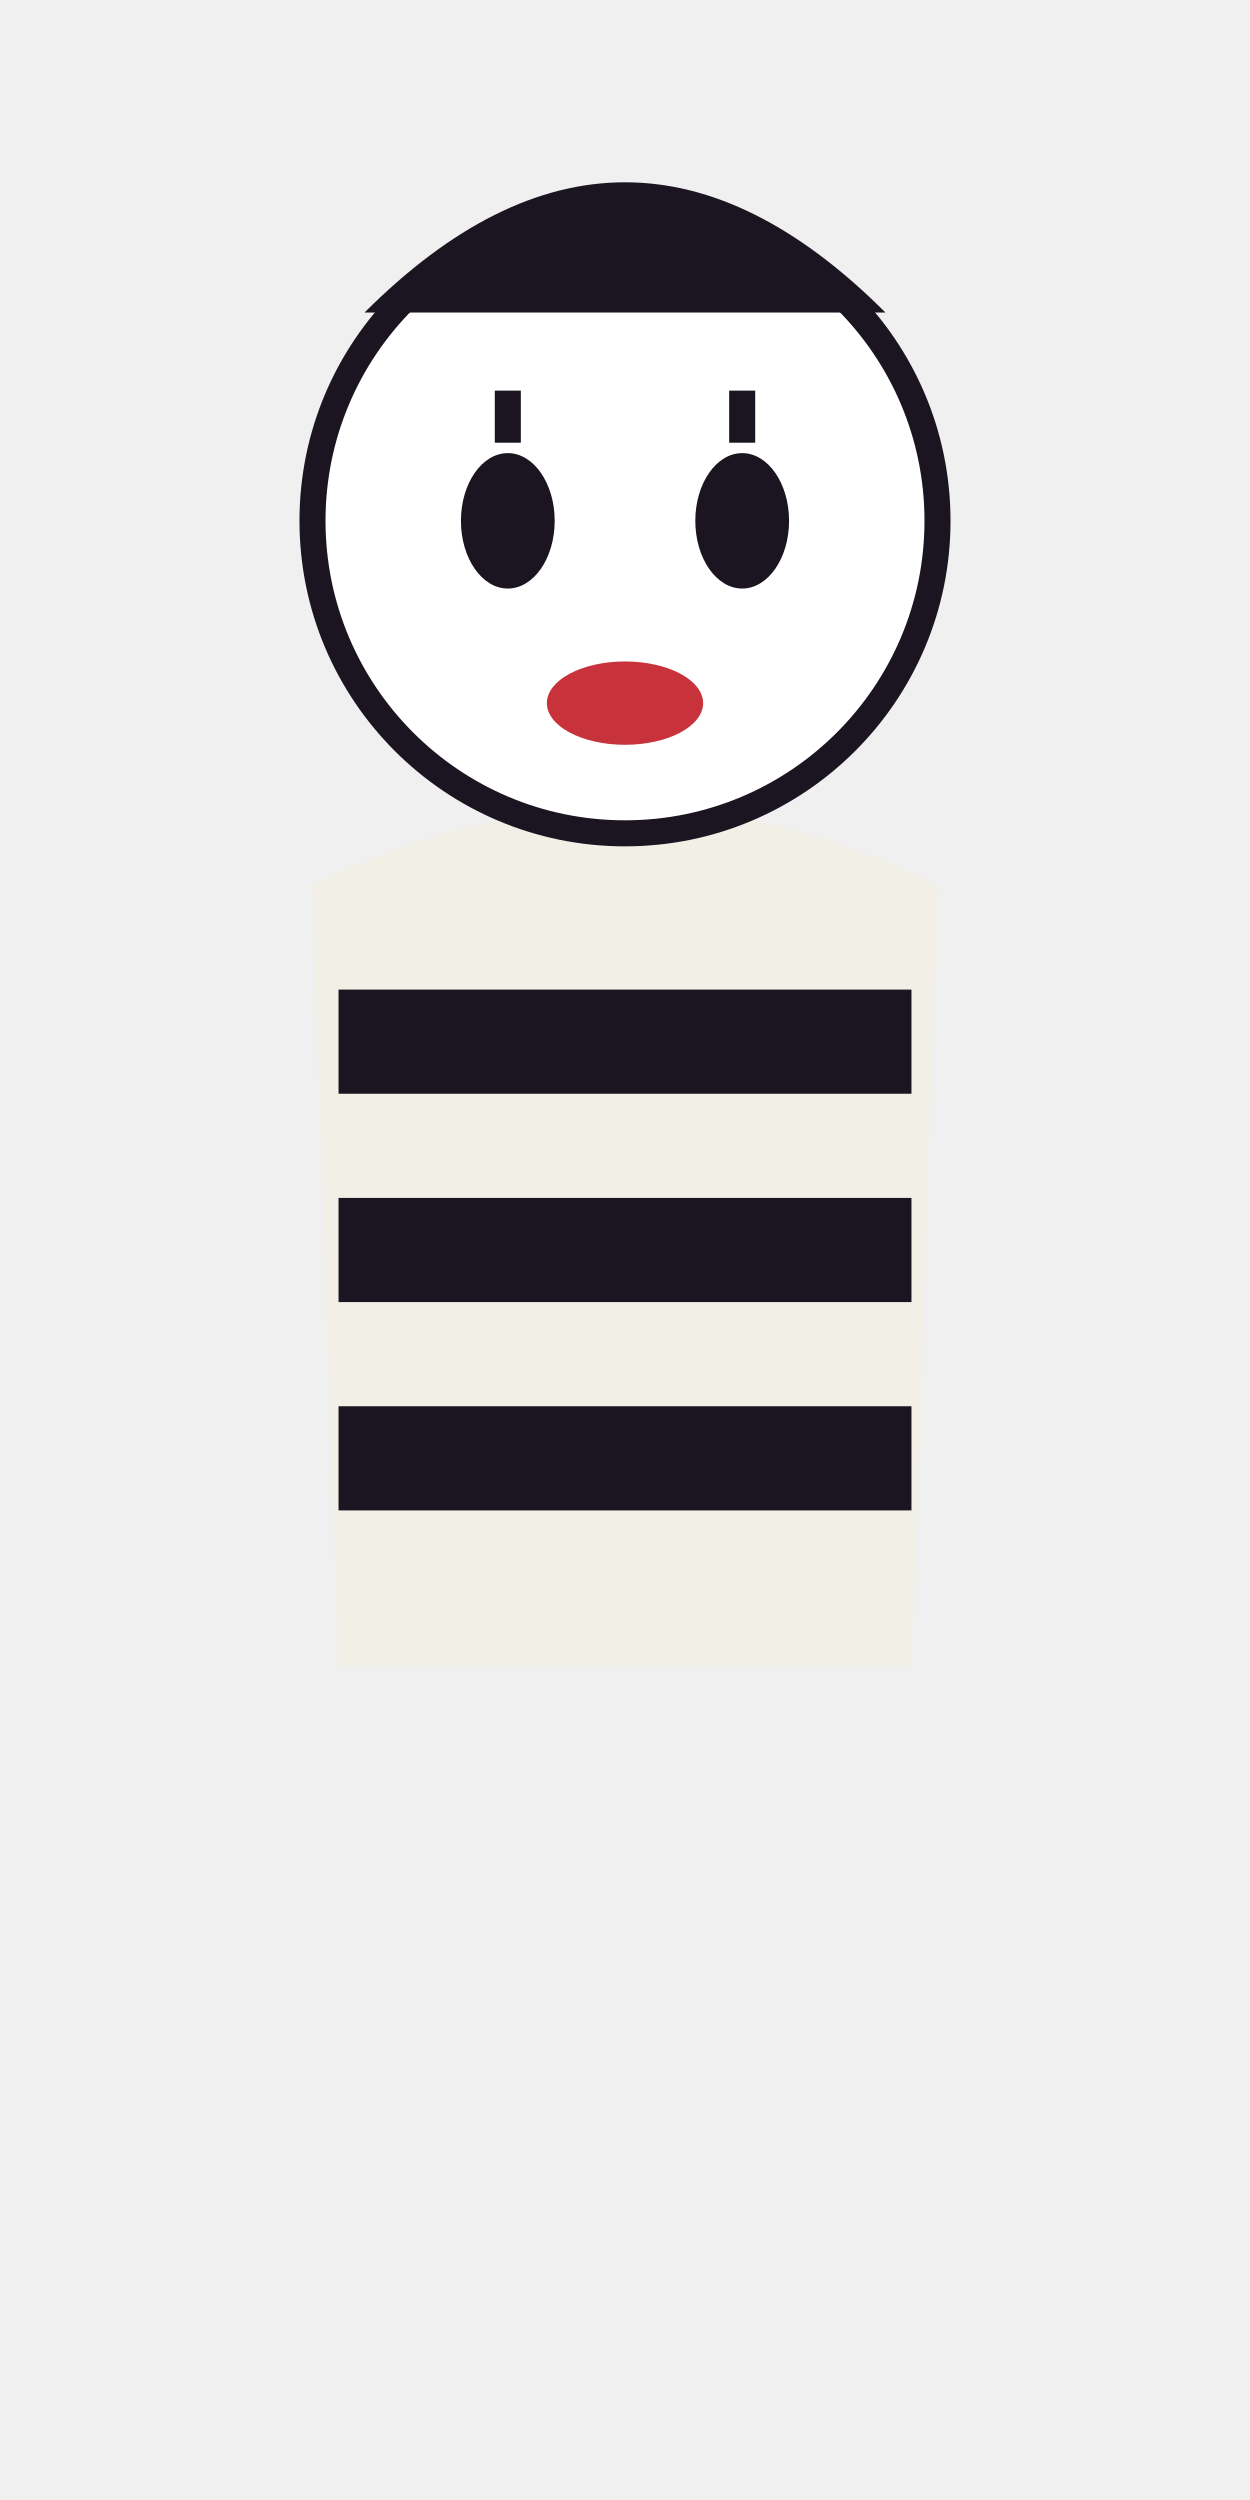
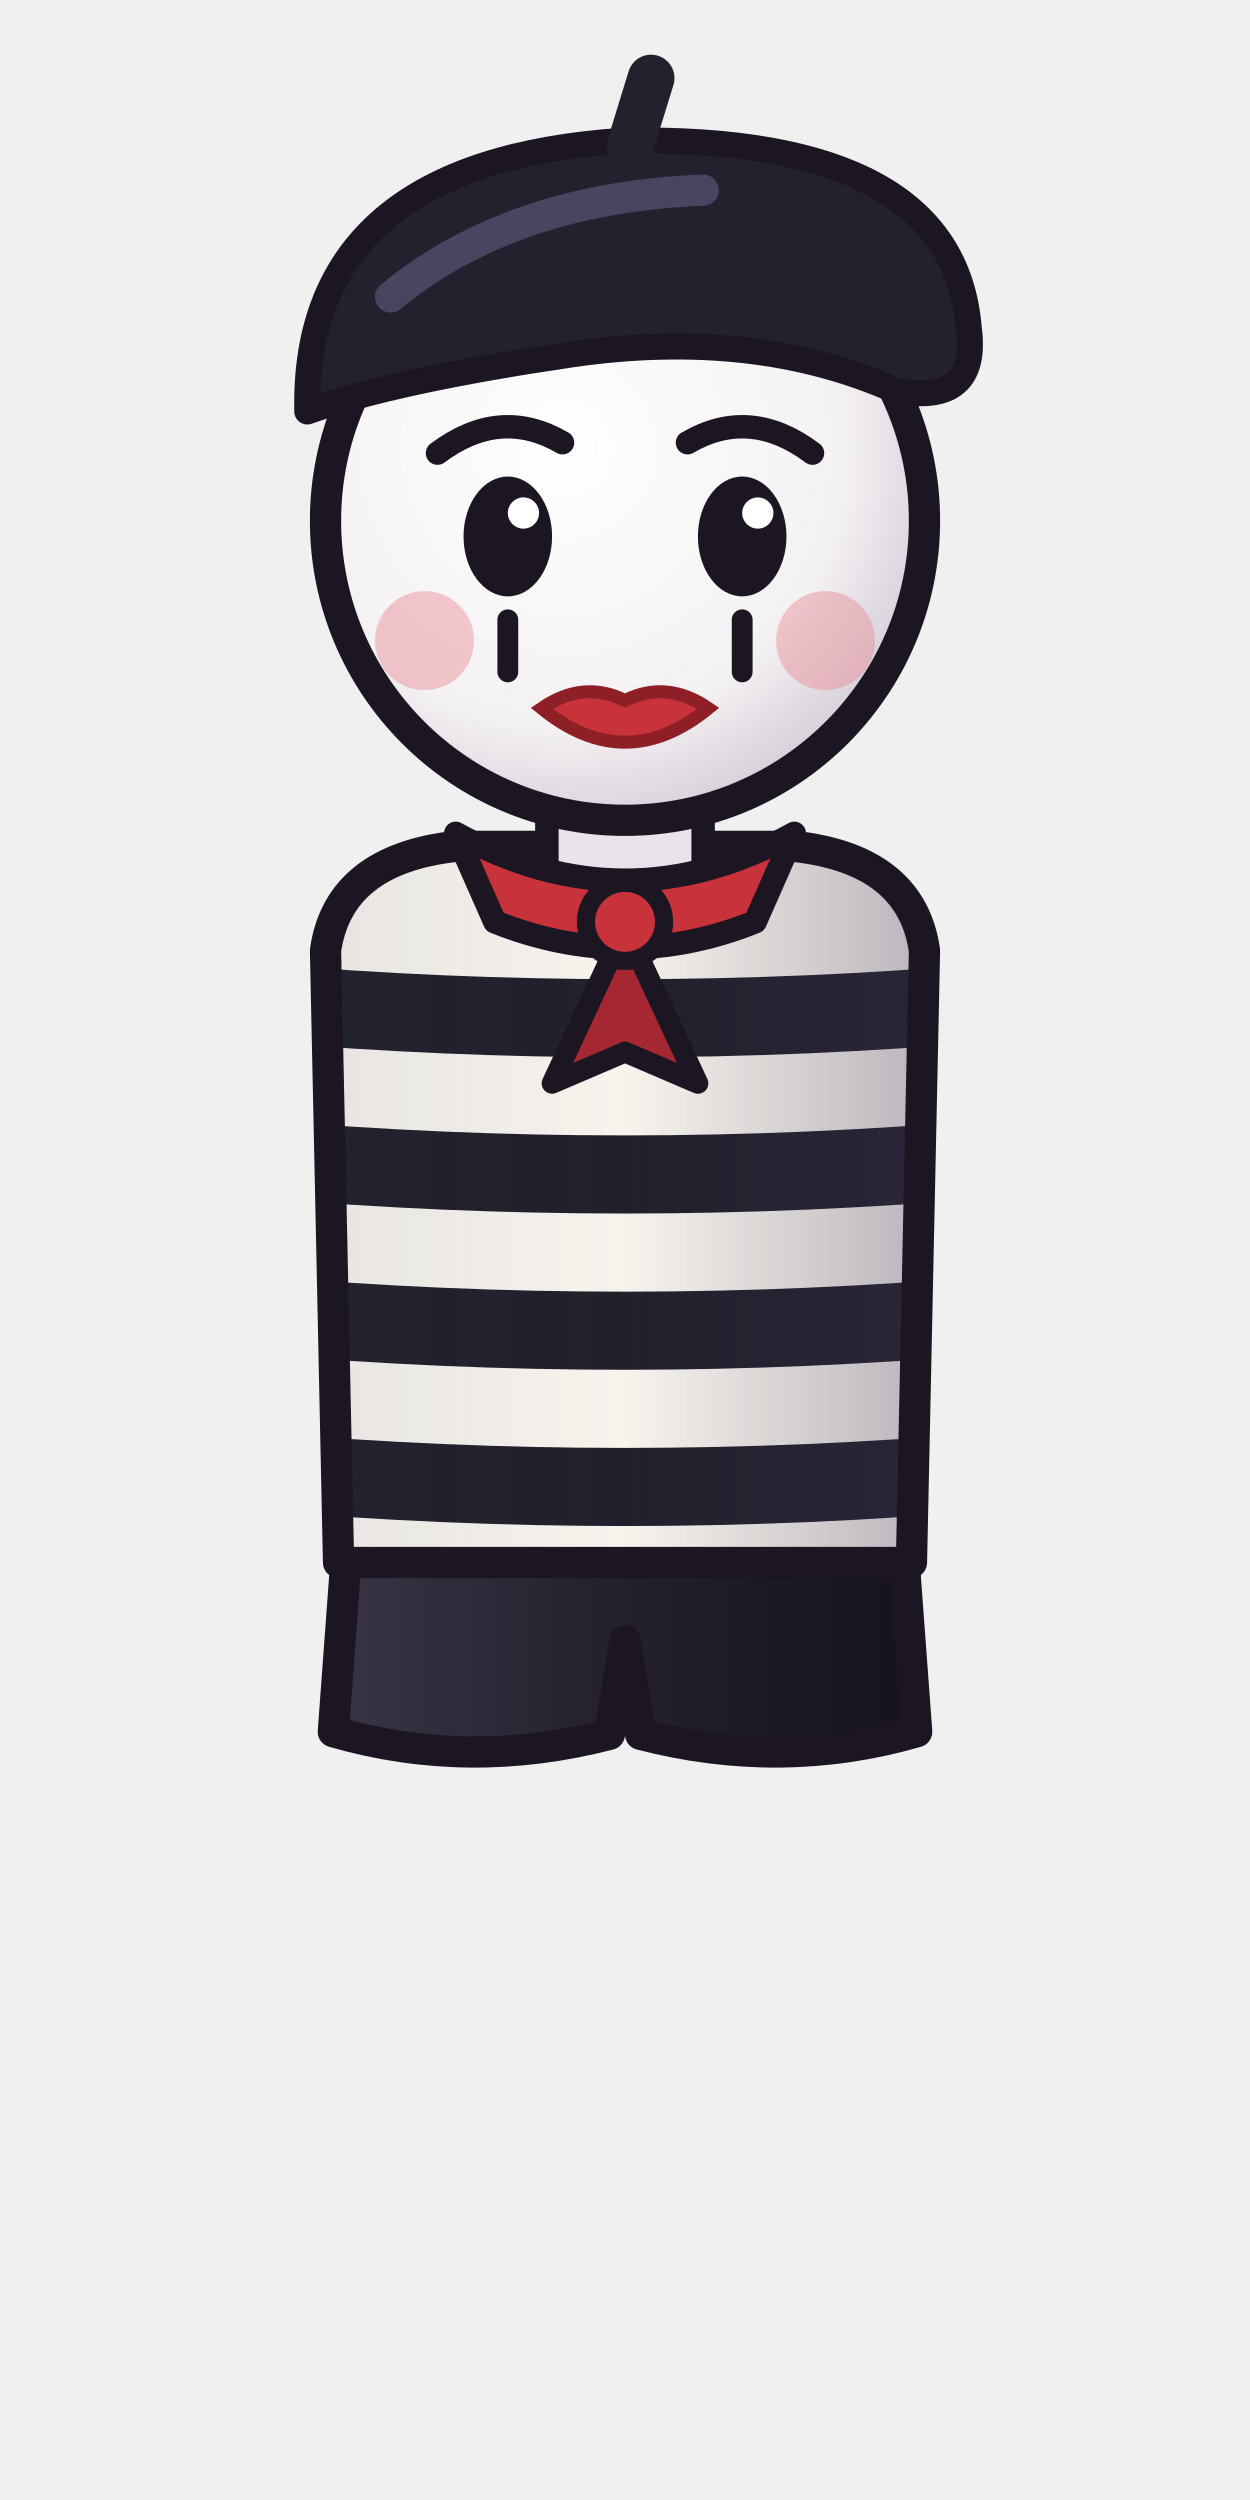
<svg xmlns="http://www.w3.org/2000/svg" width="48" height="96" viewBox="0 0 48 96">
-   <path d="M12 34 Q24 28 36 34 L35 64 L13 64 Z" fill="#f2efe6" />
-   <g fill="#1a1520">
-     <rect x="13" y="38" width="22" height="4" />
-     <rect x="13" y="46" width="22" height="4" />
-     <rect x="13" y="54" width="22" height="4" />
+   <defs>
+     <linearGradient id="shade" x1="0" y1="0" x2="1" y2="0">
+       <stop offset="0" stop-color="#3a3050" stop-opacity="0.08" />
+       <stop offset="0.5" stop-color="#3a3050" stop-opacity="0" />
+       <stop offset="1" stop-color="#3a3050" stop-opacity="0.32" />
+     </linearGradient>
+     <radialGradient id="face" cx="0.4" cy="0.38" r="0.66">
+       <stop offset="0" stop-color="#ffffff" />
+       <stop offset="0.7" stop-color="#f4f1f3" />
+       <stop offset="1" stop-color="#d3ccd6" />
+     </radialGradient>
+     <linearGradient id="cloth" x1="0" y1="0" x2="1" y2="0">
+       <stop offset="0" stop-color="#3a3546" />
+       <stop offset="0.45" stop-color="#25212e" />
+       <stop offset="1" stop-color="#16131c" />
+     </linearGradient>
+     <clipPath id="shirt">
+       <path d="M12.5 36.5 Q13 33 17.5 32.5 L30.5 32.5 Q35 33 35.5 36.5 L35 60 L13 60 Z" />
+     </clipPath>
+   </defs>
+   <path d="M13.5 57 L34.5 57 L35.2 66.5 Q30 68 24.6 66.6 L24 63 L23.4 66.6 Q18 68 12.8 66.5 Z" fill="url(#cloth)" stroke="#1b1622" stroke-width="1.2" stroke-linejoin="round" />
+   <path d="M12.5 36.5 Q13 33 17.5 32.5 L30.5 32.5 Q35 33 35.5 36.5 L35 60 L13 60 Z" fill="#f7f4ee" />
+   <g clip-path="url(#shirt)" fill="#22202c">
+     <path d="M10 37 Q24 38.2 38 37 L38 40 Q24 41.2 10 40 Z" />
+     <path d="M10 43 Q24 44.2 38 43 L38 46 Q24 47.2 10 46 Z" />
+     <path d="M10 49 Q24 50.2 38 49 L38 52 Q24 53.2 10 52 Z" />
+     <path d="M10 55 Q24 56.2 38 55 L38 58 Q24 59.2 10 58 Z" />
  </g>
-   <circle cx="24" cy="20" r="12" fill="#ffffff" stroke="#1a1520" stroke-width="1" />
-   <path d="M14 12 Q24 2 34 12 Z" fill="#1a1520" />
-   <ellipse cx="19.5" cy="20" rx="1.8" ry="2.6" fill="#1a1520" />
-   <ellipse cx="28.5" cy="20" rx="1.8" ry="2.6" fill="#1a1520" />
-   <path d="M19.5 15 L19.5 17 M28.5 15 L28.5 17" stroke="#1a1520" stroke-width="1" />
-   <ellipse cx="24" cy="27" rx="3" ry="1.6" fill="#c8323a" />
+   <path d="M12.5 36.5 Q13 33 17.5 32.5 L30.5 32.5 Q35 33 35.5 36.5 L35 60 L13 60 Z" fill="url(#shade)" />
+   <path d="M12.5 36.5 Q13 33 17.5 32.5 L30.5 32.5 Q35 33 35.5 36.5 L35 60 L13 60 Z" fill="none" stroke="#1b1622" stroke-width="1.2" stroke-linejoin="round" />
+   <rect x="21" y="29" width="6" height="5" fill="#e9e4ea" stroke="#1b1622" stroke-width="0.9" />
+   <path d="M17.5 32 Q24 35.6 30.5 32 L29 35.4 Q24 37.4 19 35.4 Z" fill="#c8323a" stroke="#1b1622" stroke-width="0.9" stroke-linejoin="round" />
+   <path d="M24 35.6 L21.2 41.6 L24 40.4 L26.8 41.6 Z" fill="#a52731" stroke="#1b1622" stroke-width="0.8" stroke-linejoin="round" />
+   <circle cx="24" cy="35.4" r="1.5" fill="#c8323a" stroke="#1b1622" stroke-width="0.7" />
+   <circle cx="24" cy="20" r="11.5" fill="url(#face)" stroke="#1b1622" stroke-width="1.2" />
+   <path d="M11.8 15.8 Q11.6 6.2 24 5.4 Q36.6 5.2 37.2 12.6 Q37.6 15.6 34.4 15 Q29 12.6 22 13.6 Q15.2 14.6 11.8 15.8 Z" fill="#24212e" stroke="#1b1622" stroke-width="1" stroke-linejoin="round" />
+   <path d="M15 11.4 Q19.6 7.6 27 7.3" stroke="#4a4460" stroke-width="1.2" fill="none" stroke-linecap="round" />
+   <path d="M24.2 5.6 L25 3" stroke="#24212e" stroke-width="1.8" stroke-linecap="round" />
+   <path d="M16.8 17.4 Q19.2 15.6 21.6 17 M26.4 17 Q28.8 15.6 31.2 17.4" stroke="#1b1622" stroke-width="0.9" fill="none" stroke-linecap="round" />
+   <ellipse cx="19.5" cy="20.6" rx="1.7" ry="2.3" fill="#1b1622" />
+   <ellipse cx="28.5" cy="20.6" rx="1.7" ry="2.3" fill="#1b1622" />
+   <circle cx="20.1" cy="19.7" r="0.6" fill="#ffffff" />
+   <circle cx="29.1" cy="19.7" r="0.6" fill="#ffffff" />
+   <path d="M19.5 23.8 L19.5 25.8 M28.5 23.8 L28.5 25.8" stroke="#1b1622" stroke-width="0.8" stroke-linecap="round" />
+   <circle cx="16.3" cy="24.6" r="1.9" fill="#e88a94" opacity="0.45" />
+   <circle cx="31.7" cy="24.6" r="1.9" fill="#e88a94" opacity="0.45" />
+   <path d="M20.8 27.2 Q22.4 26.1 24 26.9 Q25.6 26.1 27.2 27.2 Q24 29.8 20.8 27.2 Z" fill="#c8323a" stroke="#8e1f27" stroke-width="0.5" />
</svg>
